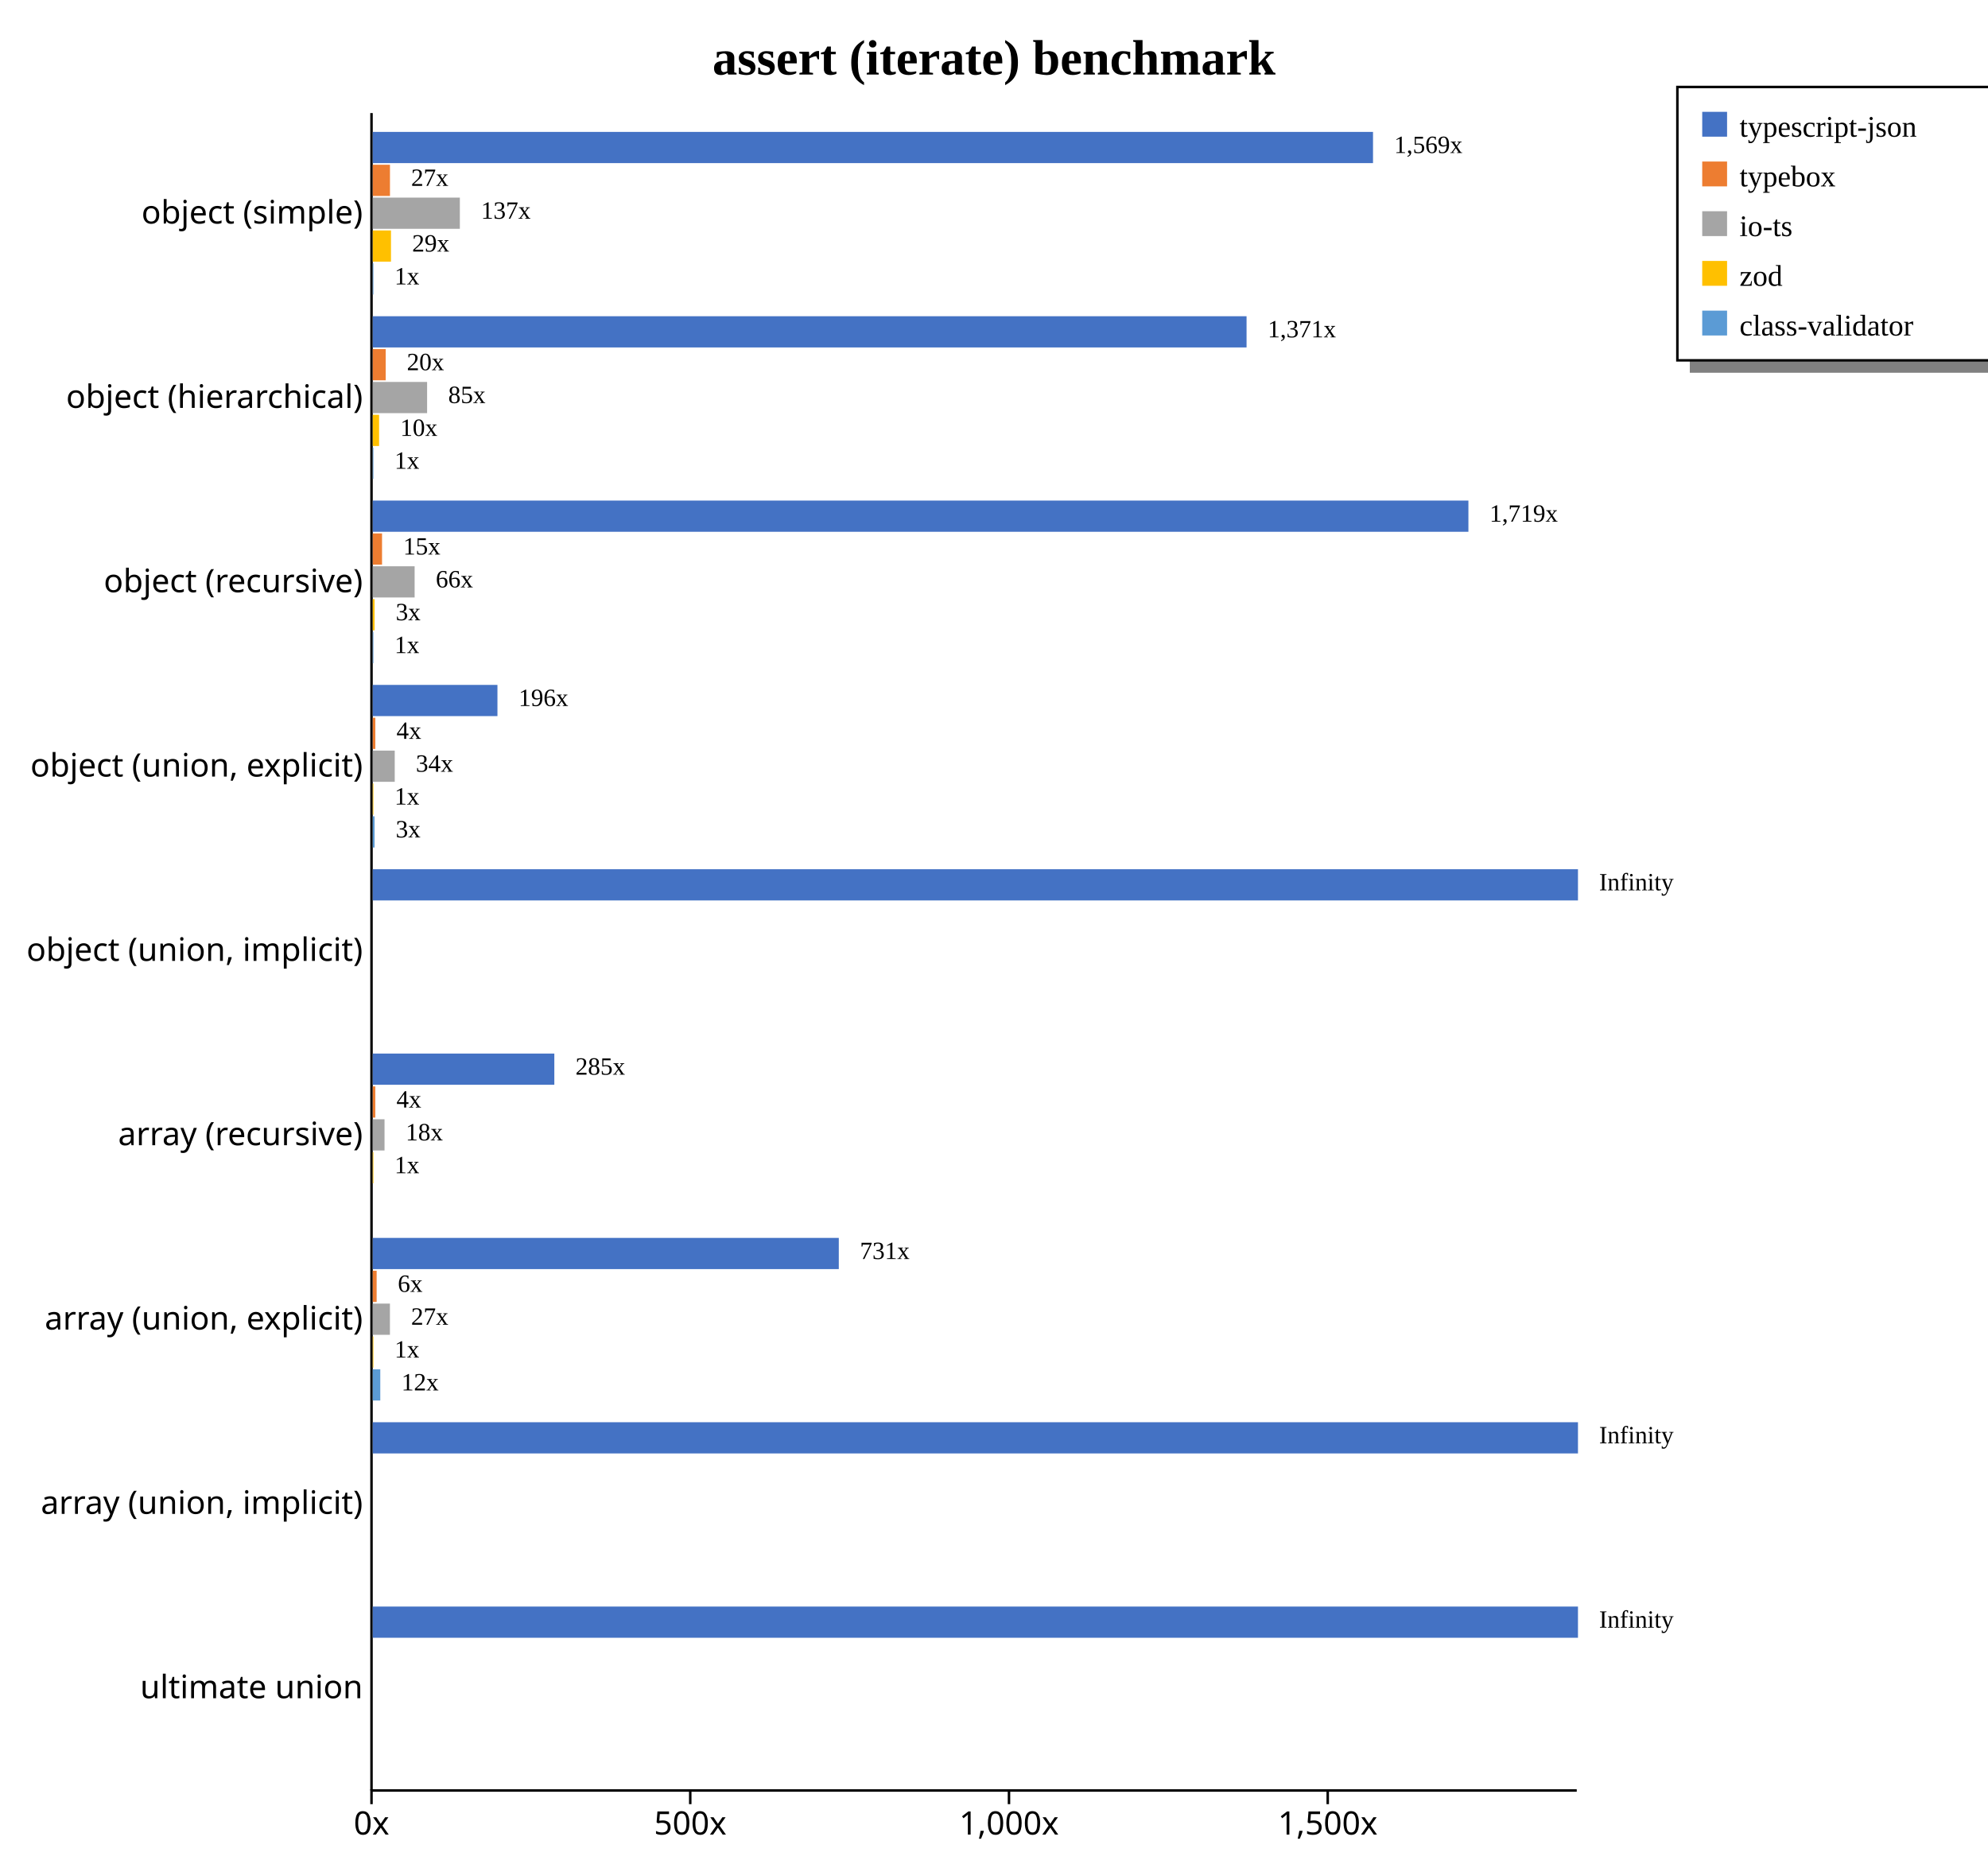
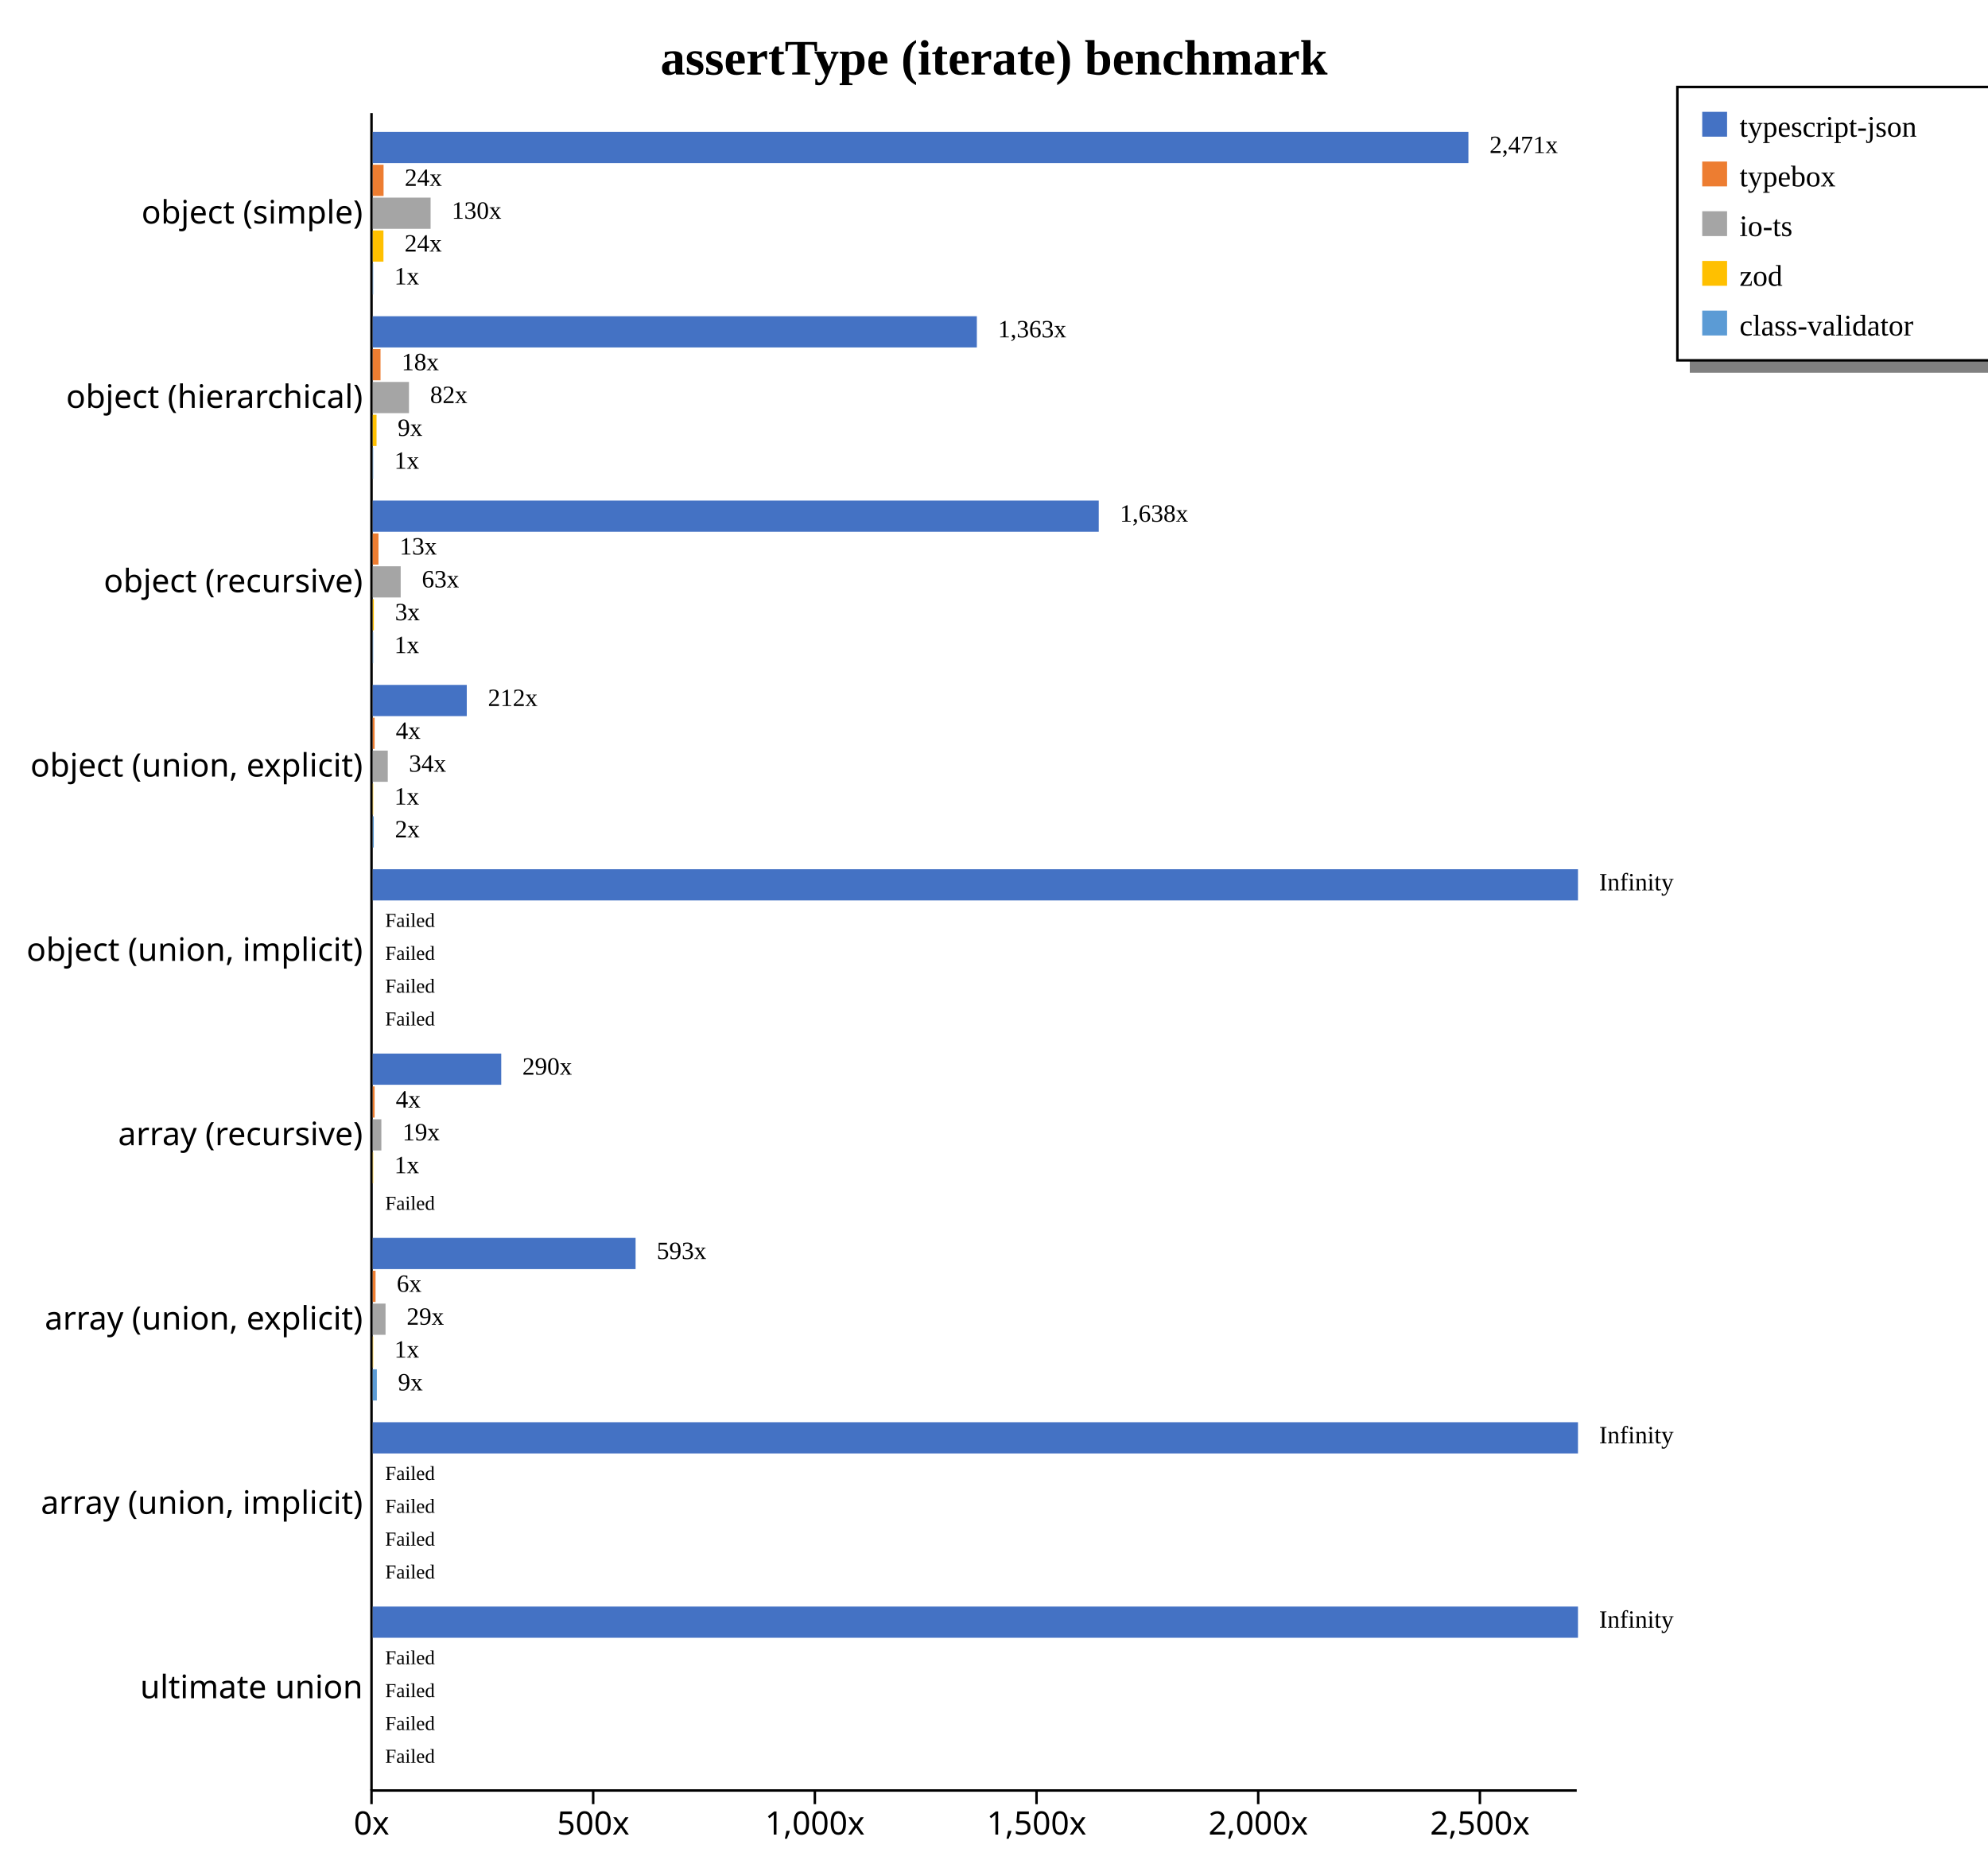
<svg xmlns="http://www.w3.org/2000/svg" width="800" height="750" style="background-color: white;">
  <g class="y axis" transform="translate(149,45)" fill="none" font-size="10" font-family="sans-serif" text-anchor="end" style="font-size: 13px;">
    <path class="domain" stroke="currentColor" d="M0.5,0.5V675.5" />
    <g class="tick" opacity="1" transform="translate(0,40.7967)" style="font-size: 13px;">
      <line stroke="currentColor" x2="0" />
      <text fill="currentColor" x="-3" dy="0.32em">object (simple)    </text>
    </g>
    <g class="tick" opacity="1" transform="translate(0,114.9725)" style="font-size: 13px;">
      <line stroke="currentColor" x2="0" />
      <text fill="currentColor" x="-3" dy="0.32em">object (hierarchical)    </text>
    </g>
    <g class="tick" opacity="1" transform="translate(0,189.1484)" style="font-size: 13px;">
      <line stroke="currentColor" x2="0" />
      <text fill="currentColor" x="-3" dy="0.32em">object (recursive)    </text>
    </g>
    <g class="tick" opacity="1" transform="translate(0,263.3242)" style="font-size: 13px;">
      <line stroke="currentColor" x2="0" />
      <text fill="currentColor" x="-3" dy="0.32em">object (union, explicit)    </text>
    </g>
    <g class="tick" opacity="1" transform="translate(0,337.5)" style="font-size: 13px;">
      <line stroke="currentColor" x2="0" />
      <text fill="currentColor" x="-3" dy="0.32em">object (union, implicit)    </text>
    </g>
    <g class="tick" opacity="1" transform="translate(0,411.6758)" style="font-size: 13px;">
      <line stroke="currentColor" x2="0" />
      <text fill="currentColor" x="-3" dy="0.32em">array (recursive)    </text>
    </g>
    <g class="tick" opacity="1" transform="translate(0,485.8516)" style="font-size: 13px;">
      <line stroke="currentColor" x2="0" />
      <text fill="currentColor" x="-3" dy="0.32em">array (union, explicit)    </text>
    </g>
    <g class="tick" opacity="1" transform="translate(0,560.0275)" style="font-size: 13px;">
      <line stroke="currentColor" x2="0" />
      <text fill="currentColor" x="-3" dy="0.32em">array (union, implicit)    </text>
    </g>
    <g class="tick" opacity="1" transform="translate(0,634.2033)" style="font-size: 13px;">
      <line stroke="currentColor" x2="0" />
      <text fill="currentColor" x="-3" dy="0.32em">ultimate union    </text>
    </g>
  </g>
  <g class="x axis" transform="translate(149,720)" fill="none" font-size="10" font-family="sans-serif" text-anchor="middle" style="font-size: 13px;">
    <path class="domain" stroke="currentColor" d="M0.5,0.5H485.5" />
    <g class="tick" opacity="1" transform="translate(0.5,0)" style="font-size: 13px;">
      <line stroke="currentColor" y2="6" />
      <text fill="currentColor" y="9" dy="0.71em">0x</text>
    </g>
-     <g class="tick" opacity="1" transform="translate(128.7658,0)" style="font-size: 13px;">
+     <g class="tick" opacity="1" transform="translate(89.70492,0)" style="font-size: 13px;">
      <line stroke="currentColor" y2="6" />
      <text fill="currentColor" y="9" dy="0.71em">500x</text>
    </g>
-     <g class="tick" opacity="1" transform="translate(257.0317,0)" style="font-size: 13px;">
+     <g class="tick" opacity="1" transform="translate(178.9098,0)" style="font-size: 13px;">
      <line stroke="currentColor" y2="6" />
      <text fill="currentColor" y="9" dy="0.71em">1,000x</text>
    </g>
-     <g class="tick" opacity="1" transform="translate(385.2975,0)" style="font-size: 13px;">
+     <g class="tick" opacity="1" transform="translate(268.1148,0)" style="font-size: 13px;">
      <line stroke="currentColor" y2="6" />
      <text fill="currentColor" y="9" dy="0.71em">1,500x</text>
    </g>
+     <g class="tick" opacity="1" transform="translate(357.3197,0)" style="font-size: 13px;">
+       <line stroke="currentColor" y2="6" />
+       <text fill="currentColor" y="9" dy="0.71em">2,000x</text>
+     </g>
+     <g class="tick" opacity="1" transform="translate(446.5246,0)" style="font-size: 13px;">
+       <line stroke="currentColor" y2="6" />
+       <text fill="currentColor" y="9" dy="0.71em">2,500x</text>
+     </g>
  </g>
-   <text transform="translate(400, 30)" style="text-anchor: middle; font-size: 20px; font-weight: bold;">assert (iterate) benchmark</text>
+   <text transform="translate(400, 30)" style="text-anchor: middle; font-size: 20px; font-weight: bold;">assertType (iterate) benchmark</text>
  <rect x="680" y="145" width="200" height="5" fill="gray" />
  <rect x="675" y="35" width="200" height="110" fill="none" stroke="black" />
  <rect x="685" y="45" width="10" height="10" style="fill: #4472c4;" />
  <text x="700" y="55" style="font-size: 12px;">typescript-json</text>
  <rect x="685" y="65" width="10" height="10" style="fill: #ed7d31;" />
  <text x="700" y="75" style="font-size: 12px;">typebox</text>
  <rect x="685" y="85" width="10" height="10" style="fill: #a5a5a5;" />
  <text x="700" y="95" style="font-size: 12px;">io-ts</text>
  <rect x="685" y="105" width="10" height="10" style="fill: #ffc000;" />
  <text x="700" y="115" style="font-size: 12px;">zod</text>
  <rect x="685" y="125" width="10" height="10" style="fill: #5b9bd5;" />
  <text x="700" y="135" style="font-size: 12px;">class-validator</text>
  <g style="font-size: 13px;">
    <g style="font-size: 13px;">
-       <rect x="150" y="53.079" width="402.521" height="12.558" fill="#4472c4" />
-       <rect x="150" y="66.298" width="6.93" height="12.558" fill="#ed7d31" />
-       <rect x="150" y="79.517" width="35.049" height="12.558" fill="#a5a5a5" />
-       <rect x="150" y="92.737" width="7.34" height="12.558" fill="#ffc000" />
-       <rect x="150" y="105.956" width="0.257" height="12.558" fill="#5b9bd5" />
-       <text class="label" x="561.021" y="61.579" font-size="10px">1,569x</text>
-       <text class="label" x="165.43" y="74.798" font-size="10px">27x</text>
-       <text class="label" x="193.549" y="88.017" font-size="10px">137x</text>
-       <text class="label" x="165.84" y="101.237" font-size="10px">29x</text>
-       <text class="label" x="158.757" y="114.456" font-size="10px">1x</text>
-     </g>
-     <g style="font-size: 13px;">
-       <rect x="150" y="127.254" width="351.634" height="12.558" fill="#4472c4" />
-       <rect x="150" y="140.474" width="5.209" height="12.558" fill="#ed7d31" />
-       <rect x="150" y="153.693" width="21.873" height="12.558" fill="#a5a5a5" />
-       <rect x="150" y="166.913" width="2.547" height="12.558" fill="#ffc000" />
-       <rect x="150" y="180.132" width="0.257" height="12.558" fill="#5b9bd5" />
-       <text class="label" x="510.134" y="135.754" font-size="10px">1,371x</text>
-       <text class="label" x="163.709" y="148.974" font-size="10px">20x</text>
-       <text class="label" x="180.373" y="162.193" font-size="10px">85x</text>
-       <text class="label" x="161.047" y="175.413" font-size="10px">10x</text>
-       <text class="label" x="158.757" y="188.632" font-size="10px">1x</text>
-     </g>
-     <g style="font-size: 13px;">
-       <rect x="150" y="201.43" width="440.909" height="12.558" fill="#4472c4" />
-       <rect x="150" y="214.65" width="3.739" height="12.558" fill="#ed7d31" />
-       <rect x="150" y="227.869" width="16.853" height="12.558" fill="#a5a5a5" />
-       <rect x="150" y="241.089" width="0.739" height="12.558" fill="#ffc000" />
-       <rect x="150" y="254.308" width="0.257" height="12.558" fill="#5b9bd5" />
-       <text class="label" x="599.409" y="209.93" font-size="10px">1,719x</text>
-       <text class="label" x="162.239" y="223.15" font-size="10px">15x</text>
-       <text class="label" x="175.353" y="236.369" font-size="10px">66x</text>
-       <text class="label" x="159.239" y="249.589" font-size="10px">3x</text>
-       <text class="label" x="158.757" y="262.808" font-size="10px">1x</text>
-     </g>
-     <g style="font-size: 13px;">
-       <rect x="150" y="275.606" width="50.178" height="12.558" fill="#4472c4" />
-       <rect x="150" y="288.825" width="1.038" height="12.558" fill="#ed7d31" />
-       <rect x="150" y="302.045" width="8.849" height="12.558" fill="#a5a5a5" />
-       <rect x="150" y="315.264" width="0.257" height="12.558" fill="#ffc000" />
-       <rect x="150" y="328.484" width="0.736" height="12.558" fill="#5b9bd5" />
-       <text class="label" x="208.678" y="284.106" font-size="10px">196x</text>
-       <text class="label" x="159.538" y="297.325" font-size="10px">4x</text>
-       <text class="label" x="167.349" y="310.545" font-size="10px">34x</text>
-       <text class="label" x="158.757" y="323.764" font-size="10px">1x</text>
-       <text class="label" x="159.236" y="336.984" font-size="10px">3x</text>
+       <rect x="150" y="53.079" width="440.909" height="12.558" fill="#4472c4" />
+       <rect x="150" y="66.298" width="4.355" height="12.558" fill="#ed7d31" />
+       <rect x="150" y="79.517" width="23.276" height="12.558" fill="#a5a5a5" />
+       <rect x="150" y="92.737" width="4.305" height="12.558" fill="#ffc000" />
+       <rect x="150" y="105.956" width="0.178" height="12.558" fill="#5b9bd5" />
+       <text class="label" x="599.409" y="61.579" font-size="10px">2,471x</text>
+       <text class="label" x="162.855" y="74.798" font-size="10px">24x</text>
+       <text class="label" x="181.776" y="88.017" font-size="10px">130x</text>
+       <text class="label" x="162.805" y="101.237" font-size="10px">24x</text>
+       <text class="label" x="158.678" y="114.456" font-size="10px">1x</text>
+       <text class="label" x="595.909" y="63.079" font-size="8px" />
+       <text class="label" x="159.355" y="76.298" font-size="8px" />
+       <text class="label" x="178.276" y="89.517" font-size="8px" />
+       <text class="label" x="159.305" y="102.737" font-size="8px" />
+       <text class="label" x="155.178" y="115.956" font-size="8px" />
+     </g>
+     <g style="font-size: 13px;">
+       <rect x="150" y="127.254" width="243.097" height="12.558" fill="#4472c4" />
+       <rect x="150" y="140.474" width="3.126" height="12.558" fill="#ed7d31" />
+       <rect x="150" y="153.693" width="14.579" height="12.558" fill="#a5a5a5" />
+       <rect x="150" y="166.913" width="1.526" height="12.558" fill="#ffc000" />
+       <rect x="150" y="180.132" width="0.178" height="12.558" fill="#5b9bd5" />
+       <text class="label" x="401.597" y="135.754" font-size="10px">1,363x</text>
+       <text class="label" x="161.626" y="148.974" font-size="10px">18x</text>
+       <text class="label" x="173.079" y="162.193" font-size="10px">82x</text>
+       <text class="label" x="160.026" y="175.413" font-size="10px">9x</text>
+       <text class="label" x="158.678" y="188.632" font-size="10px">1x</text>
+       <text class="label" x="398.097" y="137.254" font-size="8px" />
+       <text class="label" x="158.126" y="150.474" font-size="8px" />
+       <text class="label" x="169.579" y="163.693" font-size="8px" />
+       <text class="label" x="156.526" y="176.913" font-size="8px" />
+       <text class="label" x="155.178" y="190.132" font-size="8px" />
+     </g>
+     <g style="font-size: 13px;">
+       <rect x="150" y="201.43" width="292.152" height="12.558" fill="#4472c4" />
+       <rect x="150" y="214.65" width="2.306" height="12.558" fill="#ed7d31" />
+       <rect x="150" y="227.869" width="11.245" height="12.558" fill="#a5a5a5" />
+       <rect x="150" y="241.089" width="0.447" height="12.558" fill="#ffc000" />
+       <rect x="150" y="254.308" width="0.178" height="12.558" fill="#5b9bd5" />
+       <text class="label" x="450.652" y="209.93" font-size="10px">1,638x</text>
+       <text class="label" x="160.806" y="223.15" font-size="10px">13x</text>
+       <text class="label" x="169.745" y="236.369" font-size="10px">63x</text>
+       <text class="label" x="158.947" y="249.589" font-size="10px">3x</text>
+       <text class="label" x="158.678" y="262.808" font-size="10px">1x</text>
+       <text class="label" x="447.152" y="211.43" font-size="8px" />
+       <text class="label" x="157.306" y="224.65" font-size="8px" />
+       <text class="label" x="166.245" y="237.869" font-size="8px" />
+       <text class="label" x="155.447" y="251.089" font-size="8px" />
+       <text class="label" x="155.178" y="264.308" font-size="8px" />
+     </g>
+     <g style="font-size: 13px;">
+       <rect x="150" y="275.606" width="37.837" height="12.558" fill="#4472c4" />
+       <rect x="150" y="288.825" width="0.757" height="12.558" fill="#ed7d31" />
+       <rect x="150" y="302.045" width="6.046" height="12.558" fill="#a5a5a5" />
+       <rect x="150" y="315.264" width="0.178" height="12.558" fill="#ffc000" />
+       <rect x="150" y="328.484" width="0.415" height="12.558" fill="#5b9bd5" />
+       <text class="label" x="196.337" y="284.106" font-size="10px">212x</text>
+       <text class="label" x="159.257" y="297.325" font-size="10px">4x</text>
+       <text class="label" x="164.546" y="310.545" font-size="10px">34x</text>
+       <text class="label" x="158.678" y="323.764" font-size="10px">1x</text>
+       <text class="label" x="158.915" y="336.984" font-size="10px">2x</text>
+       <text class="label" x="192.837" y="285.606" font-size="8px" />
+       <text class="label" x="155.757" y="298.825" font-size="8px" />
+       <text class="label" x="161.046" y="312.045" font-size="8px" />
+       <text class="label" x="155.178" y="325.264" font-size="8px" />
+       <text class="label" x="155.415" y="338.484" font-size="8px" />
    </g>
    <g style="font-size: 13px;">
      <rect x="150" y="349.782" width="485" height="12.558" fill="#4472c4" />
      <rect x="150" y="363.001" width="0" height="12.558" fill="#ed7d31" />
      <rect x="150" y="376.221" width="0" height="12.558" fill="#a5a5a5" />
      <rect x="150" y="389.44" width="0" height="12.558" fill="#ffc000" />
      <rect x="150" y="402.66" width="0" height="12.558" fill="#5b9bd5" />
      <text class="label" x="643.5" y="358.282" font-size="10px">Infinity</text>
      <text class="label" x="158.5" y="371.501" font-size="10px" />
      <text class="label" x="158.5" y="384.721" font-size="10px" />
      <text class="label" x="158.5" y="397.94" font-size="10px" />
      <text class="label" x="158.5" y="411.16" font-size="10px" />
-     </g>
-     <g style="font-size: 13px;">
-       <rect x="150" y="423.958" width="73.069" height="12.558" fill="#4472c4" />
-       <rect x="150" y="437.177" width="1.026" height="12.558" fill="#ed7d31" />
-       <rect x="150" y="450.397" width="4.741" height="12.558" fill="#a5a5a5" />
-       <rect x="150" y="463.616" width="0.257" height="12.558" fill="#ffc000" />
+       <text class="label" x="640" y="359.782" font-size="8px" />
+       <text class="label" x="155" y="373.001" font-size="8px">Failed</text>
+       <text class="label" x="155" y="386.221" font-size="8px">Failed</text>
+       <text class="label" x="155" y="399.44" font-size="8px">Failed</text>
+       <text class="label" x="155" y="412.66" font-size="8px">Failed</text>
+     </g>
+     <g style="font-size: 13px;">
+       <rect x="150" y="423.958" width="51.702" height="12.558" fill="#4472c4" />
+       <rect x="150" y="437.177" width="0.752" height="12.558" fill="#ed7d31" />
+       <rect x="150" y="450.397" width="3.465" height="12.558" fill="#a5a5a5" />
+       <rect x="150" y="463.616" width="0.178" height="12.558" fill="#ffc000" />
      <rect x="150" y="476.835" width="0" height="12.558" fill="#5b9bd5" />
-       <text class="label" x="231.569" y="432.458" font-size="10px">285x</text>
-       <text class="label" x="159.526" y="445.677" font-size="10px">4x</text>
-       <text class="label" x="163.241" y="458.897" font-size="10px">18x</text>
-       <text class="label" x="158.757" y="472.116" font-size="10px">1x</text>
+       <text class="label" x="210.202" y="432.458" font-size="10px">290x</text>
+       <text class="label" x="159.252" y="445.677" font-size="10px">4x</text>
+       <text class="label" x="161.965" y="458.897" font-size="10px">19x</text>
+       <text class="label" x="158.678" y="472.116" font-size="10px">1x</text>
      <text class="label" x="158.5" y="485.335" font-size="10px" />
-     </g>
-     <g style="font-size: 13px;">
-       <rect x="150" y="498.134" width="187.542" height="12.558" fill="#4472c4" />
-       <rect x="150" y="511.353" width="1.565" height="12.558" fill="#ed7d31" />
-       <rect x="150" y="524.572" width="6.913" height="12.558" fill="#a5a5a5" />
-       <rect x="150" y="537.792" width="0.257" height="12.558" fill="#ffc000" />
-       <rect x="150" y="551.011" width="3.032" height="12.558" fill="#5b9bd5" />
-       <text class="label" x="346.042" y="506.634" font-size="10px">731x</text>
-       <text class="label" x="160.065" y="519.853" font-size="10px">6x</text>
-       <text class="label" x="165.413" y="533.072" font-size="10px">27x</text>
-       <text class="label" x="158.757" y="546.292" font-size="10px">1x</text>
-       <text class="label" x="161.532" y="559.511" font-size="10px">12x</text>
+       <text class="label" x="206.702" y="433.958" font-size="8px" />
+       <text class="label" x="155.752" y="447.177" font-size="8px" />
+       <text class="label" x="158.465" y="460.397" font-size="8px" />
+       <text class="label" x="155.178" y="473.616" font-size="8px" />
+       <text class="label" x="155" y="486.835" font-size="8px">Failed</text>
+     </g>
+     <g style="font-size: 13px;">
+       <rect x="150" y="498.134" width="105.771" height="12.558" fill="#4472c4" />
+       <rect x="150" y="511.353" width="1.127" height="12.558" fill="#ed7d31" />
+       <rect x="150" y="524.572" width="5.149" height="12.558" fill="#a5a5a5" />
+       <rect x="150" y="537.792" width="0.178" height="12.558" fill="#ffc000" />
+       <rect x="150" y="551.011" width="1.651" height="12.558" fill="#5b9bd5" />
+       <text class="label" x="264.271" y="506.634" font-size="10px">593x</text>
+       <text class="label" x="159.627" y="519.853" font-size="10px">6x</text>
+       <text class="label" x="163.649" y="533.072" font-size="10px">29x</text>
+       <text class="label" x="158.678" y="546.292" font-size="10px">1x</text>
+       <text class="label" x="160.151" y="559.511" font-size="10px">9x</text>
+       <text class="label" x="260.771" y="508.134" font-size="8px" />
+       <text class="label" x="156.127" y="521.353" font-size="8px" />
+       <text class="label" x="160.149" y="534.572" font-size="8px" />
+       <text class="label" x="155.178" y="547.792" font-size="8px" />
+       <text class="label" x="156.651" y="561.011" font-size="8px" />
    </g>
    <g style="font-size: 13px;">
      <rect x="150" y="572.309" width="485" height="12.558" fill="#4472c4" />
      <rect x="150" y="585.529" width="0" height="12.558" fill="#ed7d31" />
      <rect x="150" y="598.748" width="0" height="12.558" fill="#a5a5a5" />
      <rect x="150" y="611.968" width="0" height="12.558" fill="#ffc000" />
      <rect x="150" y="625.187" width="0" height="12.558" fill="#5b9bd5" />
      <text class="label" x="643.5" y="580.809" font-size="10px">Infinity</text>
      <text class="label" x="158.5" y="594.029" font-size="10px" />
      <text class="label" x="158.5" y="607.248" font-size="10px" />
      <text class="label" x="158.5" y="620.468" font-size="10px" />
      <text class="label" x="158.5" y="633.687" font-size="10px" />
+       <text class="label" x="640" y="582.309" font-size="8px" />
+       <text class="label" x="155" y="595.529" font-size="8px">Failed</text>
+       <text class="label" x="155" y="608.748" font-size="8px">Failed</text>
+       <text class="label" x="155" y="621.968" font-size="8px">Failed</text>
+       <text class="label" x="155" y="635.187" font-size="8px">Failed</text>
    </g>
    <g style="font-size: 13px;">
      <rect x="150" y="646.485" width="485" height="12.558" fill="#4472c4" />
      <rect x="150" y="659.705" width="0" height="12.558" fill="#ed7d31" />
      <rect x="150" y="672.924" width="0" height="12.558" fill="#a5a5a5" />
      <rect x="150" y="686.144" width="0" height="12.558" fill="#ffc000" />
      <rect x="150" y="699.363" width="0" height="12.558" fill="#5b9bd5" />
      <text class="label" x="643.5" y="654.985" font-size="10px">Infinity</text>
      <text class="label" x="158.5" y="668.205" font-size="10px" />
      <text class="label" x="158.5" y="681.424" font-size="10px" />
      <text class="label" x="158.5" y="694.644" font-size="10px" />
      <text class="label" x="158.5" y="707.863" font-size="10px" />
+       <text class="label" x="640" y="656.485" font-size="8px" />
+       <text class="label" x="155" y="669.705" font-size="8px">Failed</text>
+       <text class="label" x="155" y="682.924" font-size="8px">Failed</text>
+       <text class="label" x="155" y="696.144" font-size="8px">Failed</text>
+       <text class="label" x="155" y="709.363" font-size="8px">Failed</text>
    </g>
  </g>
</svg>
